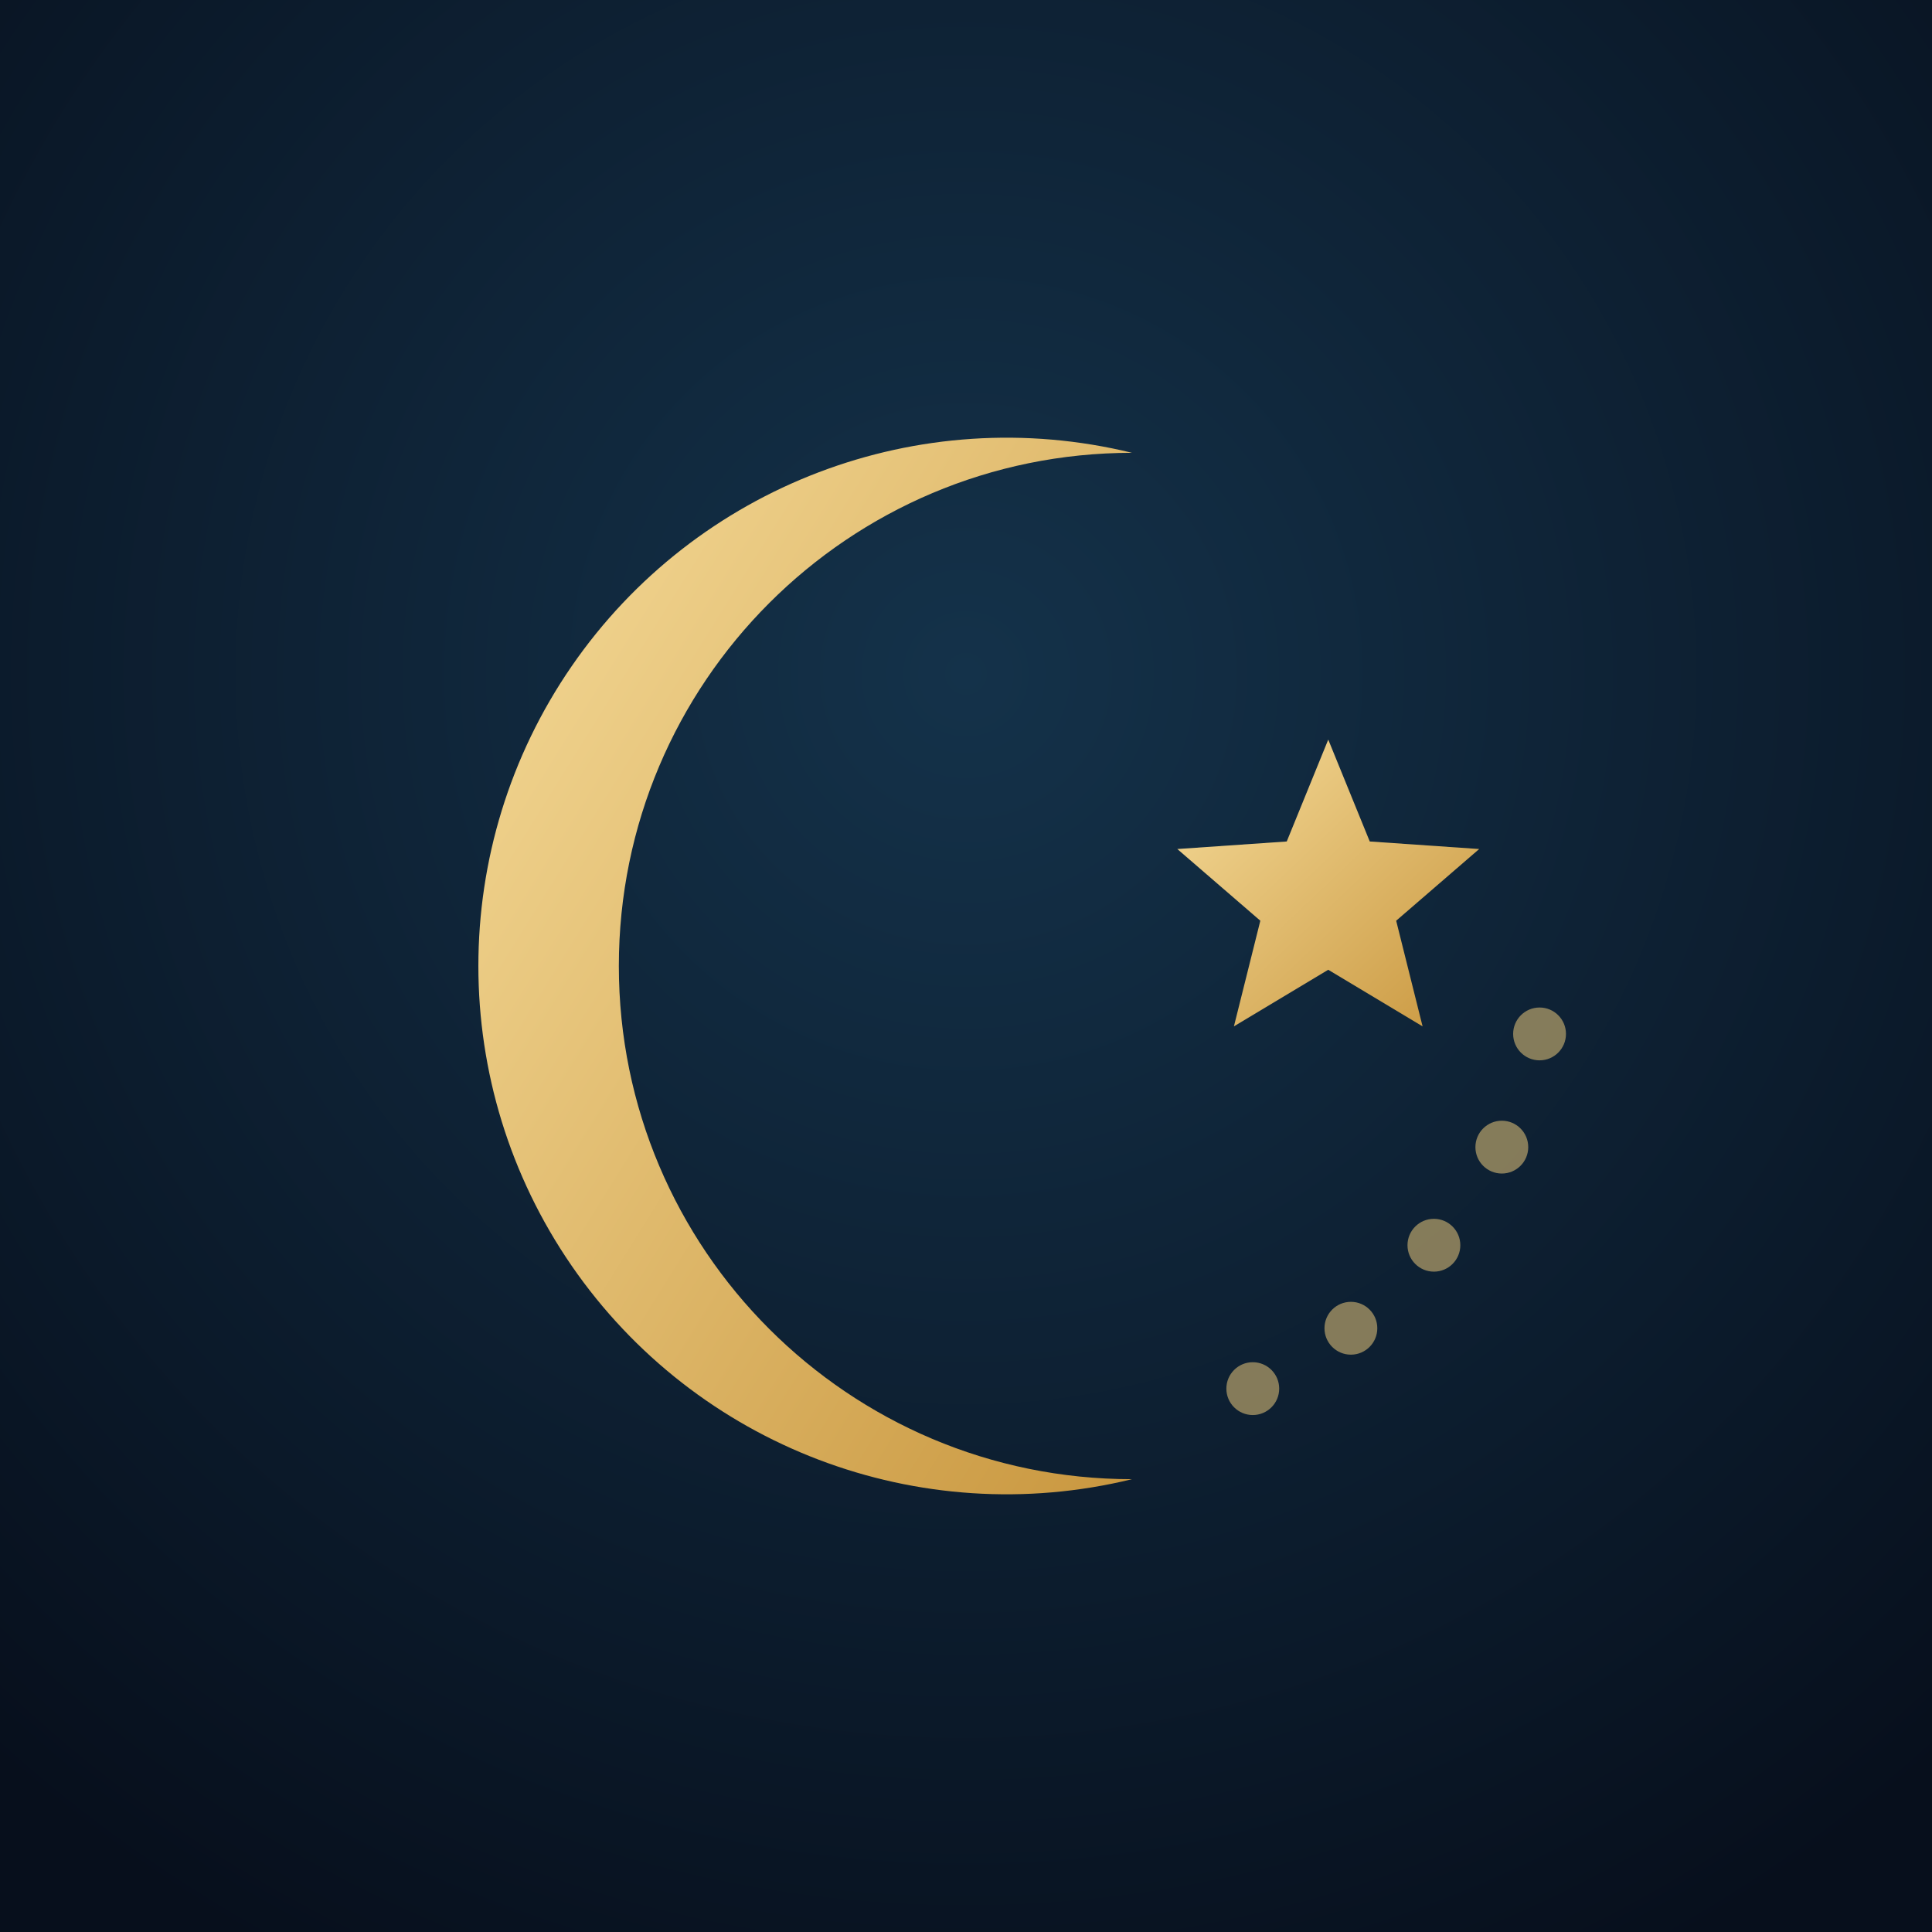
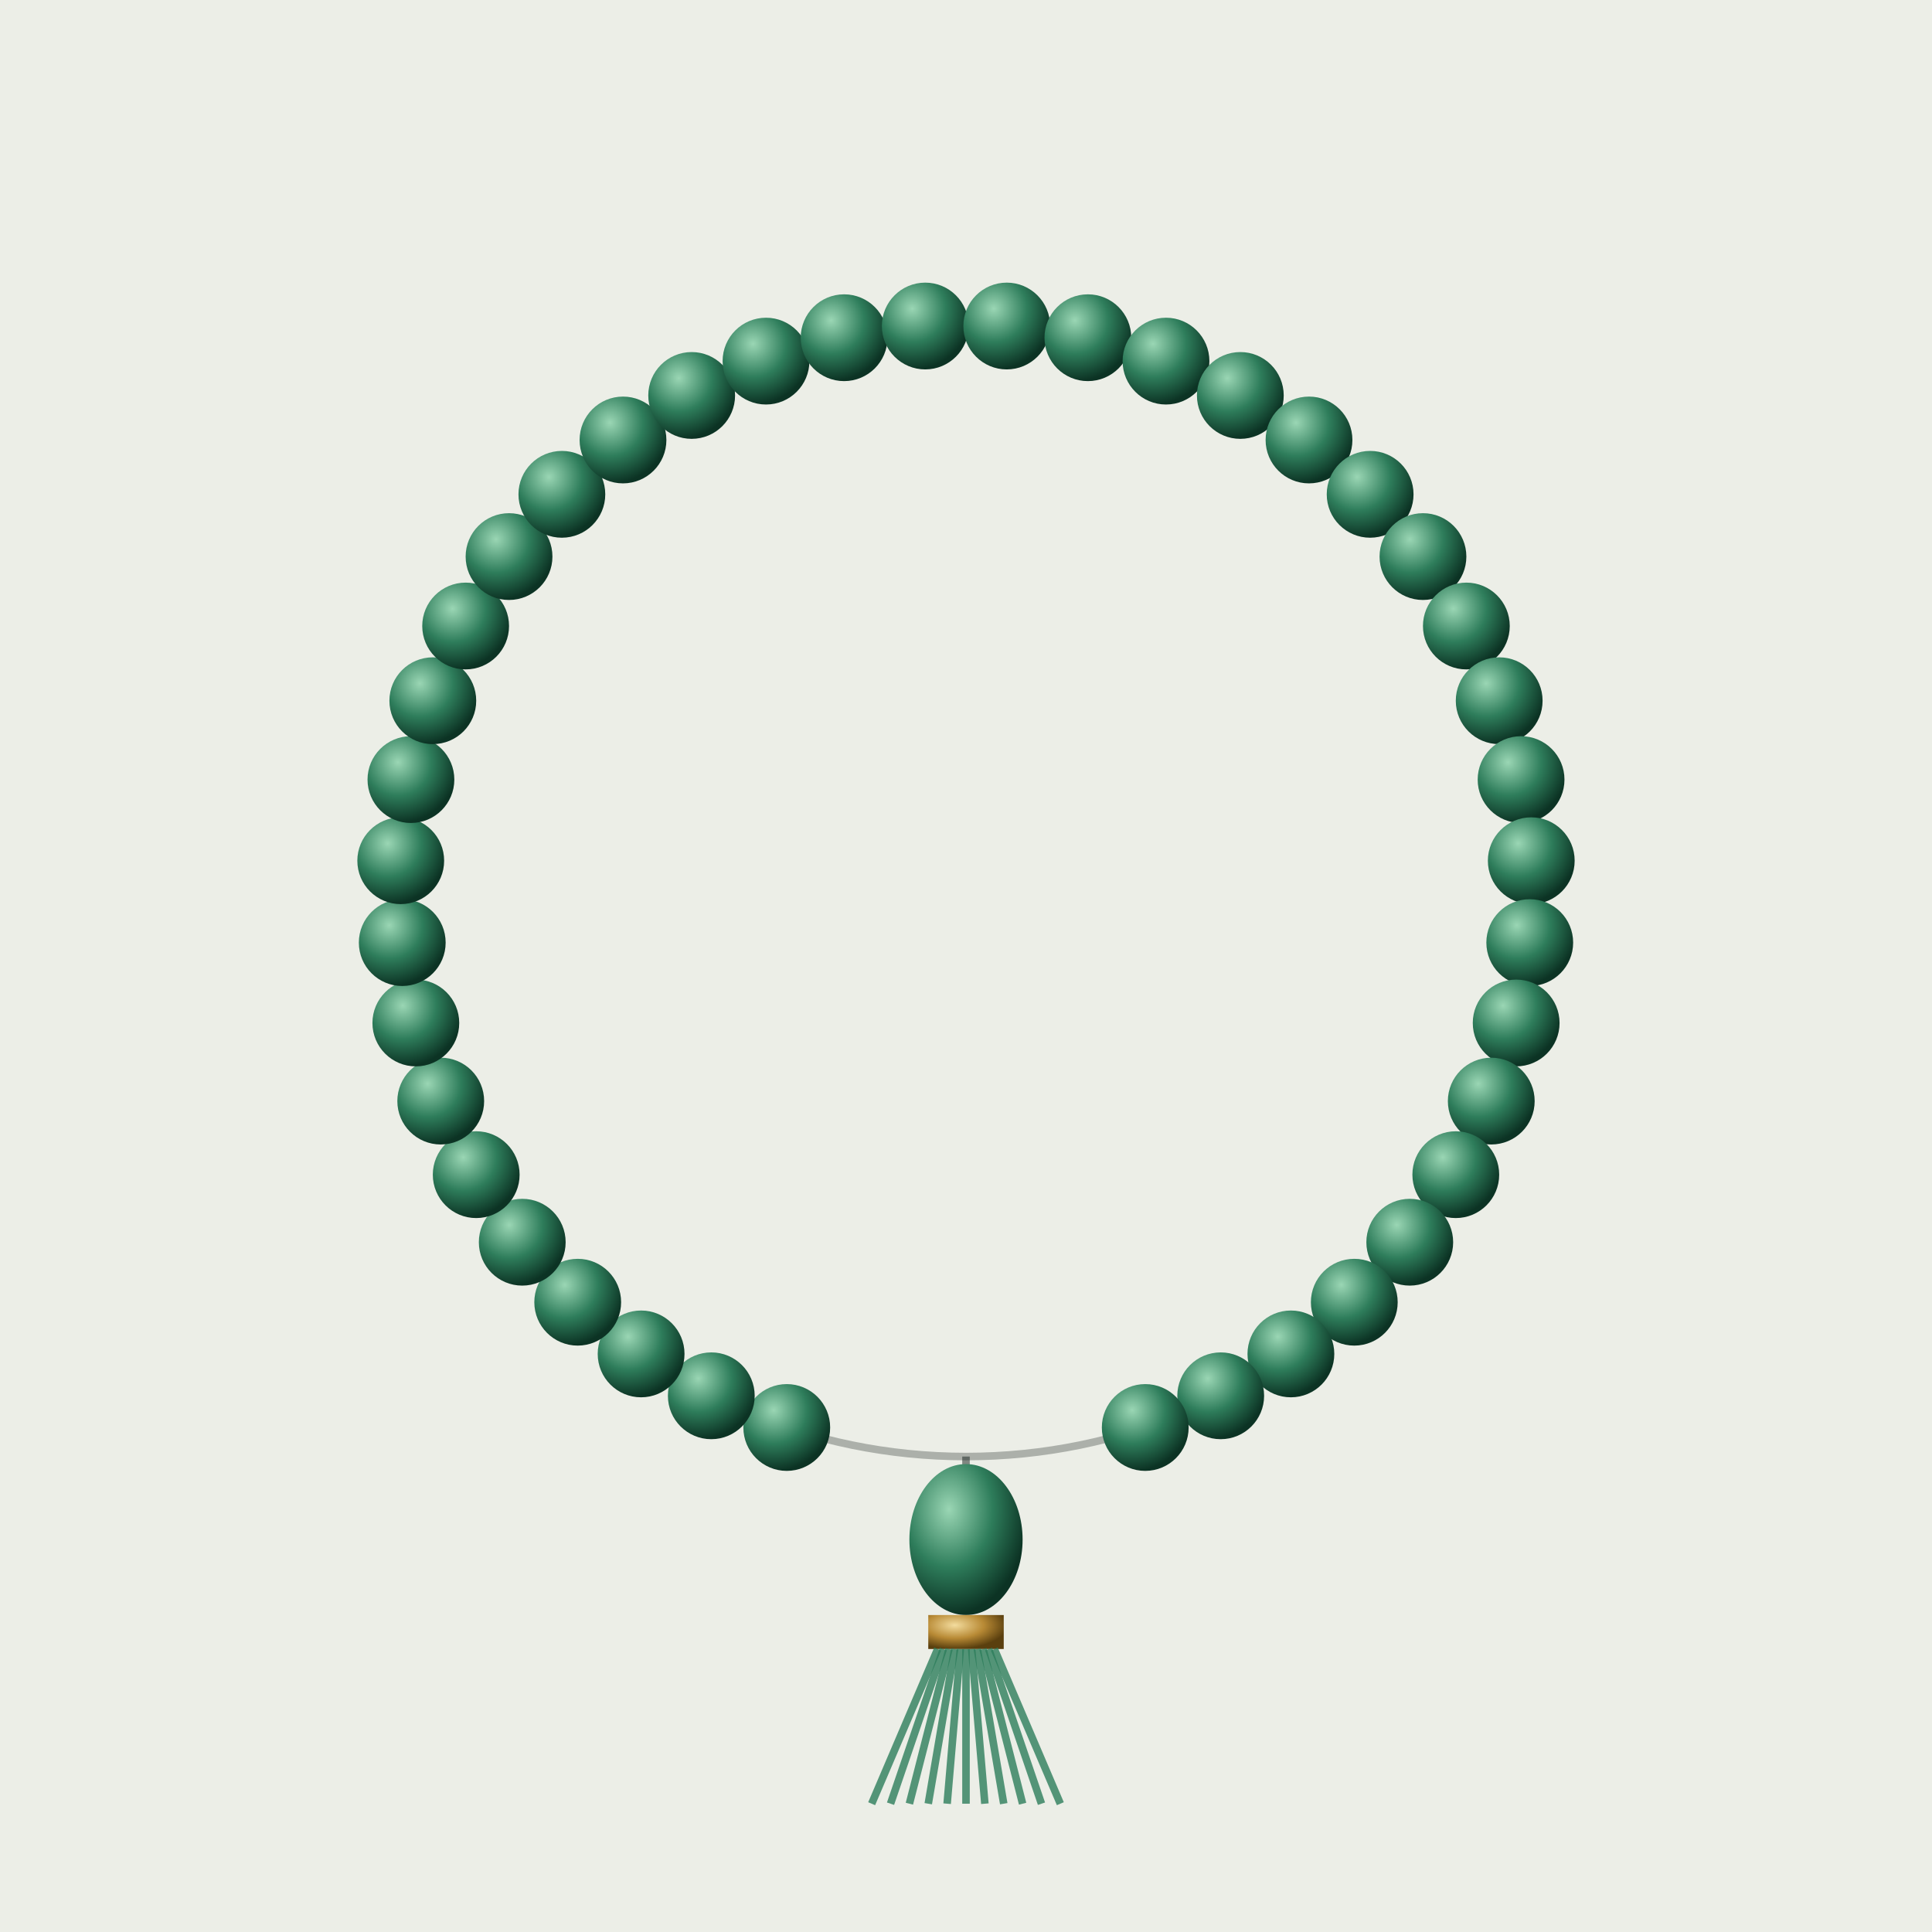
<svg xmlns="http://www.w3.org/2000/svg" viewBox="0 0 512 512">
  <defs>
-     <radialGradient id="bg" cx="50%" cy="35%" r="75%">
-       <stop offset="0" stop-color="#14324a" />
-       <stop offset="1" stop-color="#070f1c" />
+     <radialGradient id="s" cx="35%" cy="30%" r="70%">
+       <stop offset="0" stop-color="#9ad6b4" />
+       <stop offset=".55" stop-color="#2e7d5b" />
+       <stop offset="1" stop-color="#0c3324" />
    </radialGradient>
-     <linearGradient id="g" x1="0" y1="0" x2="1" y2="1">
-       <stop offset="0" stop-color="#f6dc9a" />
-       <stop offset="1" stop-color="#c9973f" />
-     </linearGradient>
+     <radialGradient id="b" cx="35%" cy="30%" r="70%">
+       <stop offset="0" stop-color="#f3dc9e" />
+       <stop offset=".55" stop-color="#b88a35" />
+       <stop offset="1" stop-color="#5a3f0e" />
+     </radialGradient>
  </defs>
-   <rect width="512" height="512" fill="url(#bg)" />
-   <g fill="url(#g)">
-     <path d="M300 120a140 140 0 1 0 0 272a118 118 0 1 1 0-272z" />
-     <path d="M352 196l11 27 29 2-22 19 7 28-25-15-25 15 7-28-22-19 29-2z" />
-   </g>
-   <g fill="#e8c77a" opacity=".55">
-     <circle cx="380" cy="330" r="7" />
-     <circle cx="398" cy="304" r="7" />
-     <circle cx="408" cy="274" r="7" />
-     <circle cx="358" cy="352" r="7" />
-     <circle cx="332" cy="368" r="7" />
+   <rect width="512" height="512" fill="#eceee7" />
+   <circle cx="256" cy="236" r="150" fill="none" stroke="#14211c" stroke-opacity=".3" stroke-width="2" />
+   <circle cx="208.5" cy="378.3" r="11.5" fill="url(#s)" />
+   <circle cx="188.5" cy="369.9" r="11.5" fill="url(#s)" />
+   <circle cx="169.9" cy="358.8" r="11.5" fill="url(#s)" />
+   <circle cx="153.1" cy="345.1" r="11.5" fill="url(#s)" />
+   <circle cx="138.4" cy="329.2" r="11.5" fill="url(#s)" />
+   <circle cx="126.2" cy="311.3" r="11.5" fill="url(#s)" />
+   <circle cx="116.8" cy="291.8" r="11.5" fill="url(#s)" />
+   <circle cx="110.2" cy="271.1" r="11.5" fill="url(#s)" />
+   <circle cx="106.6" cy="249.8" r="11.5" fill="url(#s)" />
+   <circle cx="106.2" cy="228.1" r="11.5" fill="url(#s)" />
+   <circle cx="108.9" cy="206.6" r="11.5" fill="url(#s)" />
+   <circle cx="114.7" cy="185.7" r="11.5" fill="url(#s)" />
+   <circle cx="123.4" cy="165.9" r="11.5" fill="url(#s)" />
+   <circle cx="134.9" cy="147.5" r="11.5" fill="url(#s)" />
+   <circle cx="148.9" cy="131.0" r="11.5" fill="url(#s)" />
+   <circle cx="165.1" cy="116.6" r="11.5" fill="url(#s)" />
+   <circle cx="183.3" cy="104.8" r="11.5" fill="url(#s)" />
+   <circle cx="203.0" cy="95.7" r="11.5" fill="url(#s)" />
+   <circle cx="223.7" cy="89.5" r="11.5" fill="url(#s)" />
+   <circle cx="245.2" cy="86.4" r="11.5" fill="url(#s)" />
+   <circle cx="266.8" cy="86.4" r="11.5" fill="url(#s)" />
+   <circle cx="288.3" cy="89.5" r="11.5" fill="url(#s)" />
+   <circle cx="309.0" cy="95.7" r="11.5" fill="url(#s)" />
+   <circle cx="328.7" cy="104.8" r="11.5" fill="url(#s)" />
+   <circle cx="346.9" cy="116.6" r="11.5" fill="url(#s)" />
+   <circle cx="363.1" cy="131.0" r="11.5" fill="url(#s)" />
+   <circle cx="377.1" cy="147.5" r="11.5" fill="url(#s)" />
+   <circle cx="388.6" cy="165.9" r="11.5" fill="url(#s)" />
+   <circle cx="397.3" cy="185.7" r="11.5" fill="url(#s)" />
+   <circle cx="403.1" cy="206.6" r="11.5" fill="url(#s)" />
+   <circle cx="405.8" cy="228.1" r="11.5" fill="url(#s)" />
+   <circle cx="405.4" cy="249.8" r="11.5" fill="url(#s)" />
+   <circle cx="401.8" cy="271.1" r="11.5" fill="url(#s)" />
+   <circle cx="395.2" cy="291.8" r="11.5" fill="url(#s)" />
+   <circle cx="385.8" cy="311.3" r="11.5" fill="url(#s)" />
+   <circle cx="373.6" cy="329.2" r="11.5" fill="url(#s)" />
+   <circle cx="358.9" cy="345.1" r="11.5" fill="url(#s)" />
+   <circle cx="342.1" cy="358.8" r="11.5" fill="url(#s)" />
+   <circle cx="323.5" cy="369.9" r="11.5" fill="url(#s)" />
+   <circle cx="303.5" cy="378.3" r="11.5" fill="url(#s)" />
+   <line x1="256" y1="386" x2="256" y2="420" stroke="#14211c" stroke-opacity=".5" stroke-width="2" />
+   <ellipse cx="256" cy="408" rx="15" ry="20" fill="url(#s)" />
+   <rect x="246" y="428" width="20" height="9" fill="url(#b)" />
+   <g stroke="#2e7d5b" stroke-width="2" stroke-opacity=".8">
+     <line x1="248.5" y1="437" x2="231" y2="478" />
+     <line x1="250.0" y1="437" x2="236" y2="478" />
+     <line x1="251.5" y1="437" x2="241" y2="478" />
+     <line x1="253.0" y1="437" x2="246" y2="478" />
+     <line x1="254.5" y1="437" x2="251" y2="478" />
+     <line x1="256.0" y1="437" x2="256" y2="478" />
+     <line x1="257.5" y1="437" x2="261" y2="478" />
+     <line x1="259.0" y1="437" x2="266" y2="478" />
+     <line x1="260.5" y1="437" x2="271" y2="478" />
+     <line x1="262.0" y1="437" x2="276" y2="478" />
+     <line x1="263.5" y1="437" x2="281" y2="478" />
  </g>
</svg>
